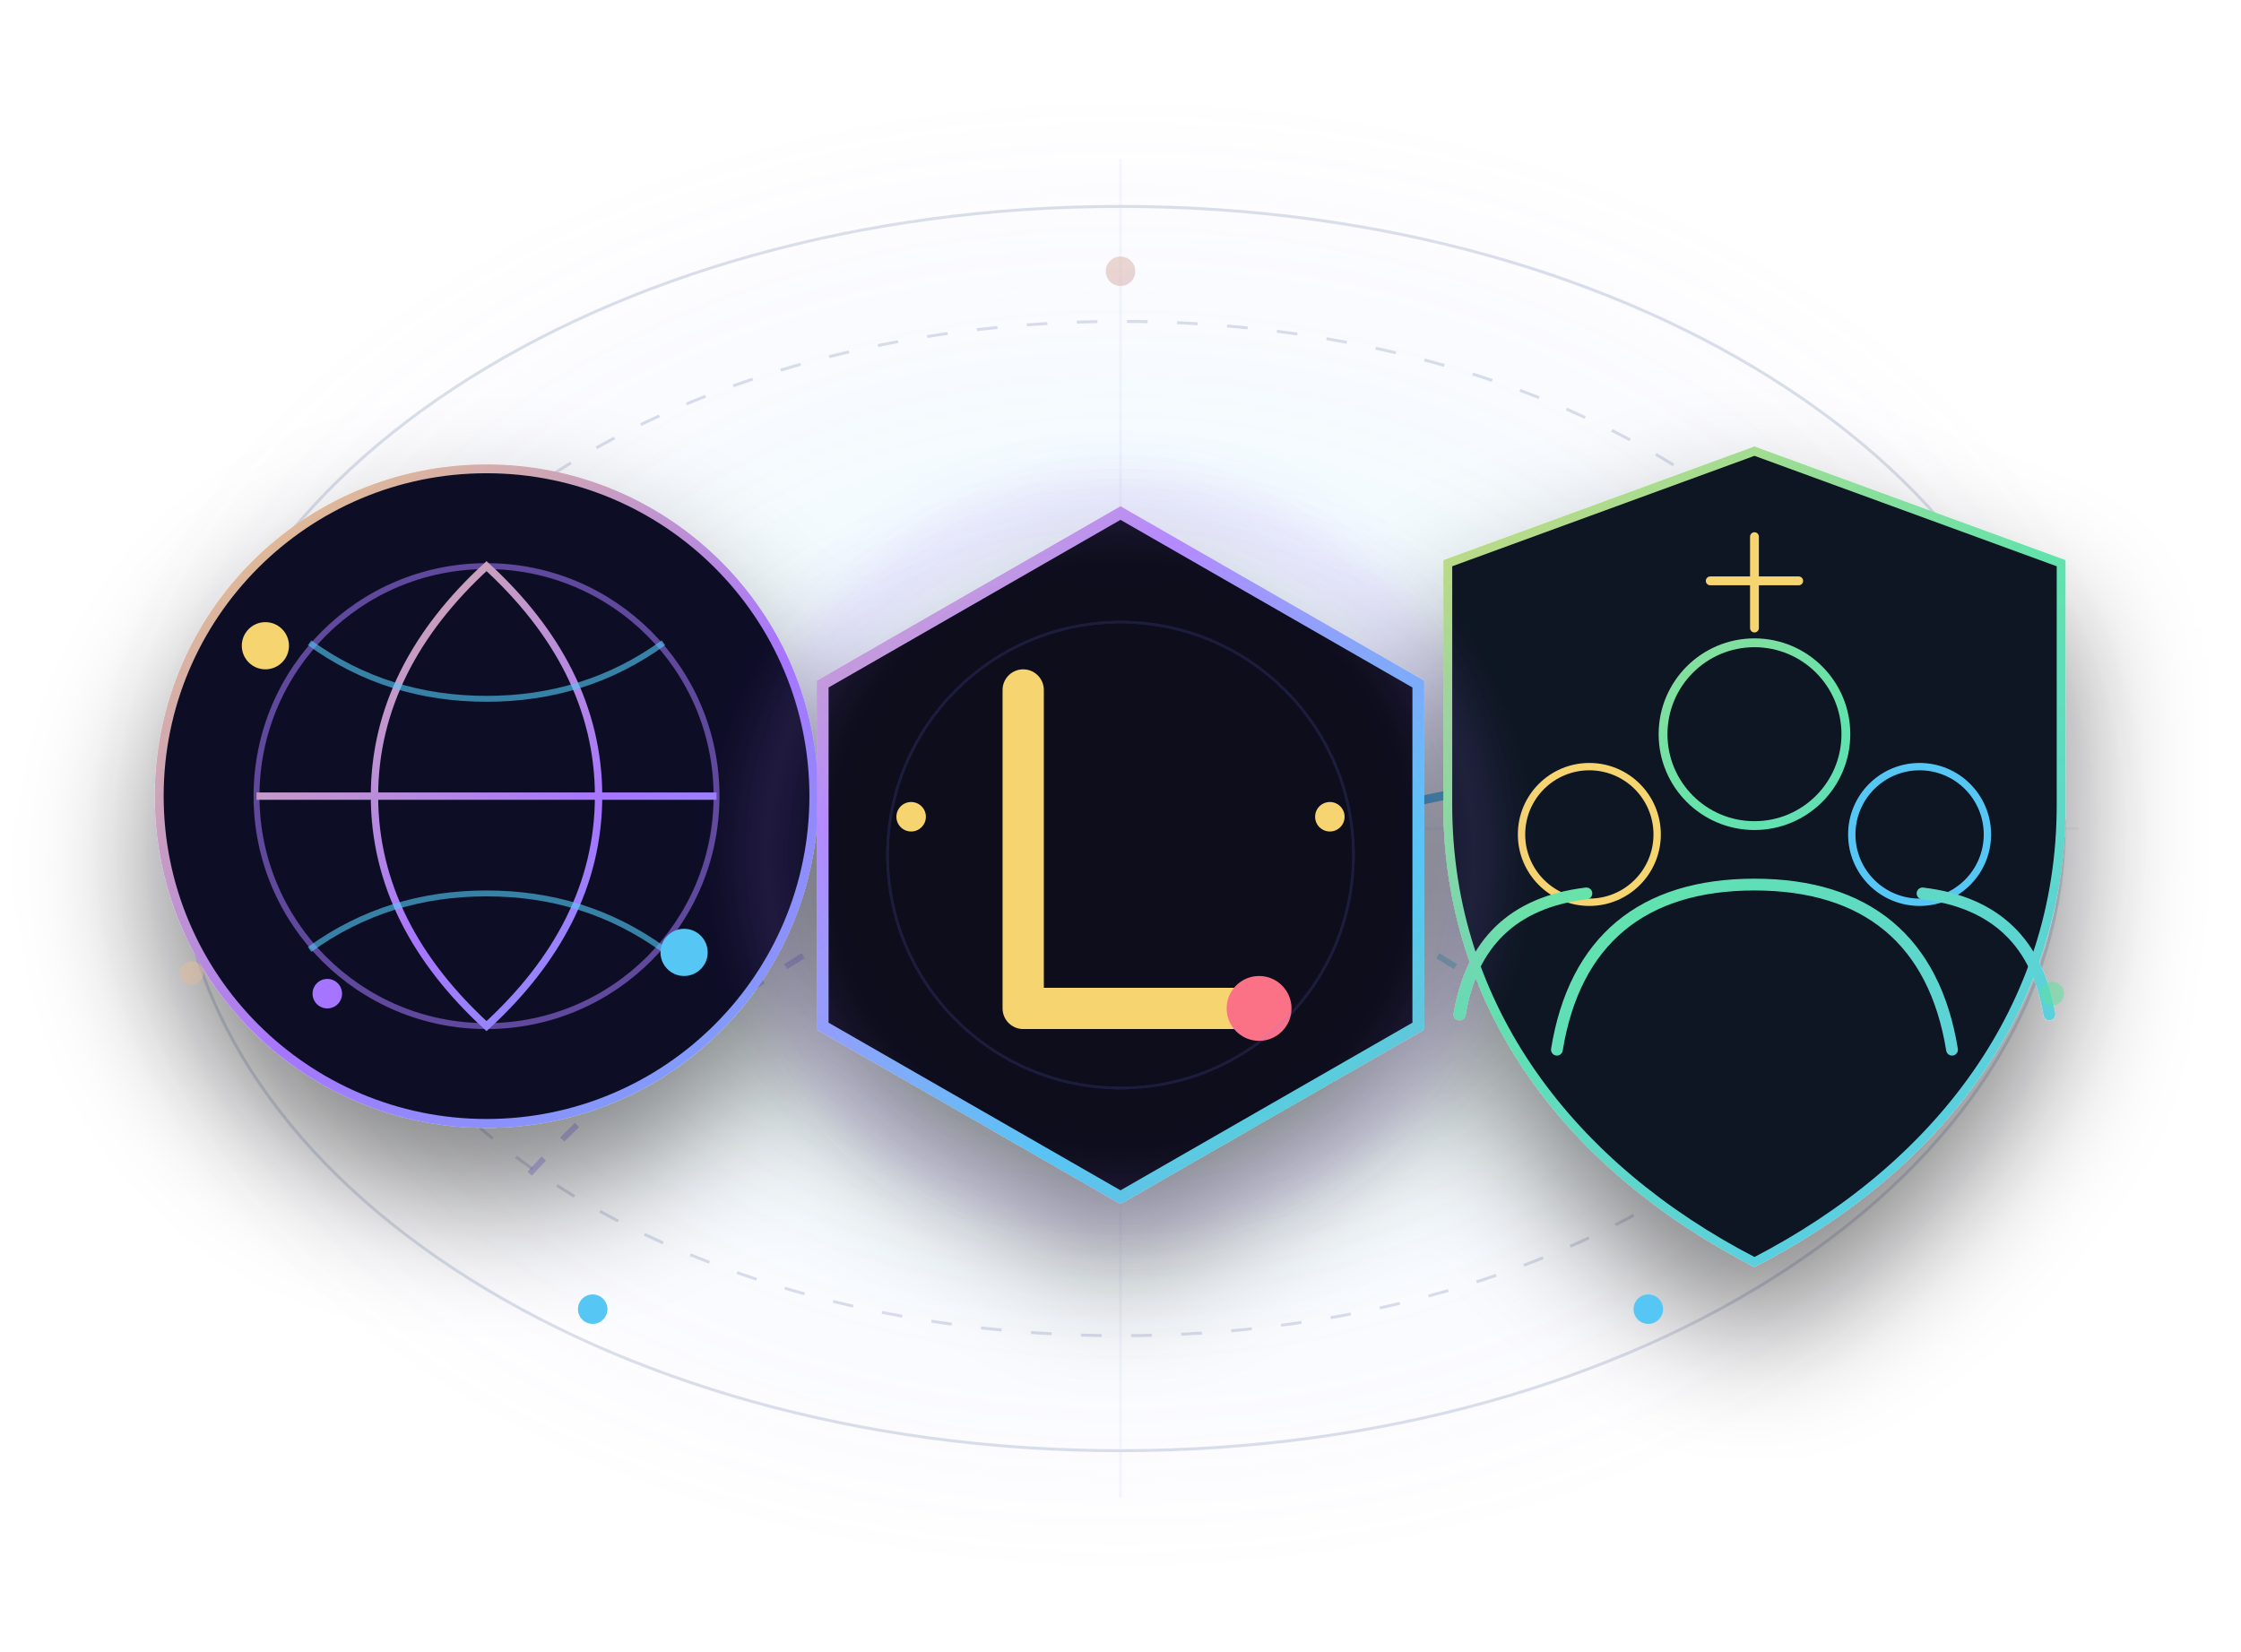
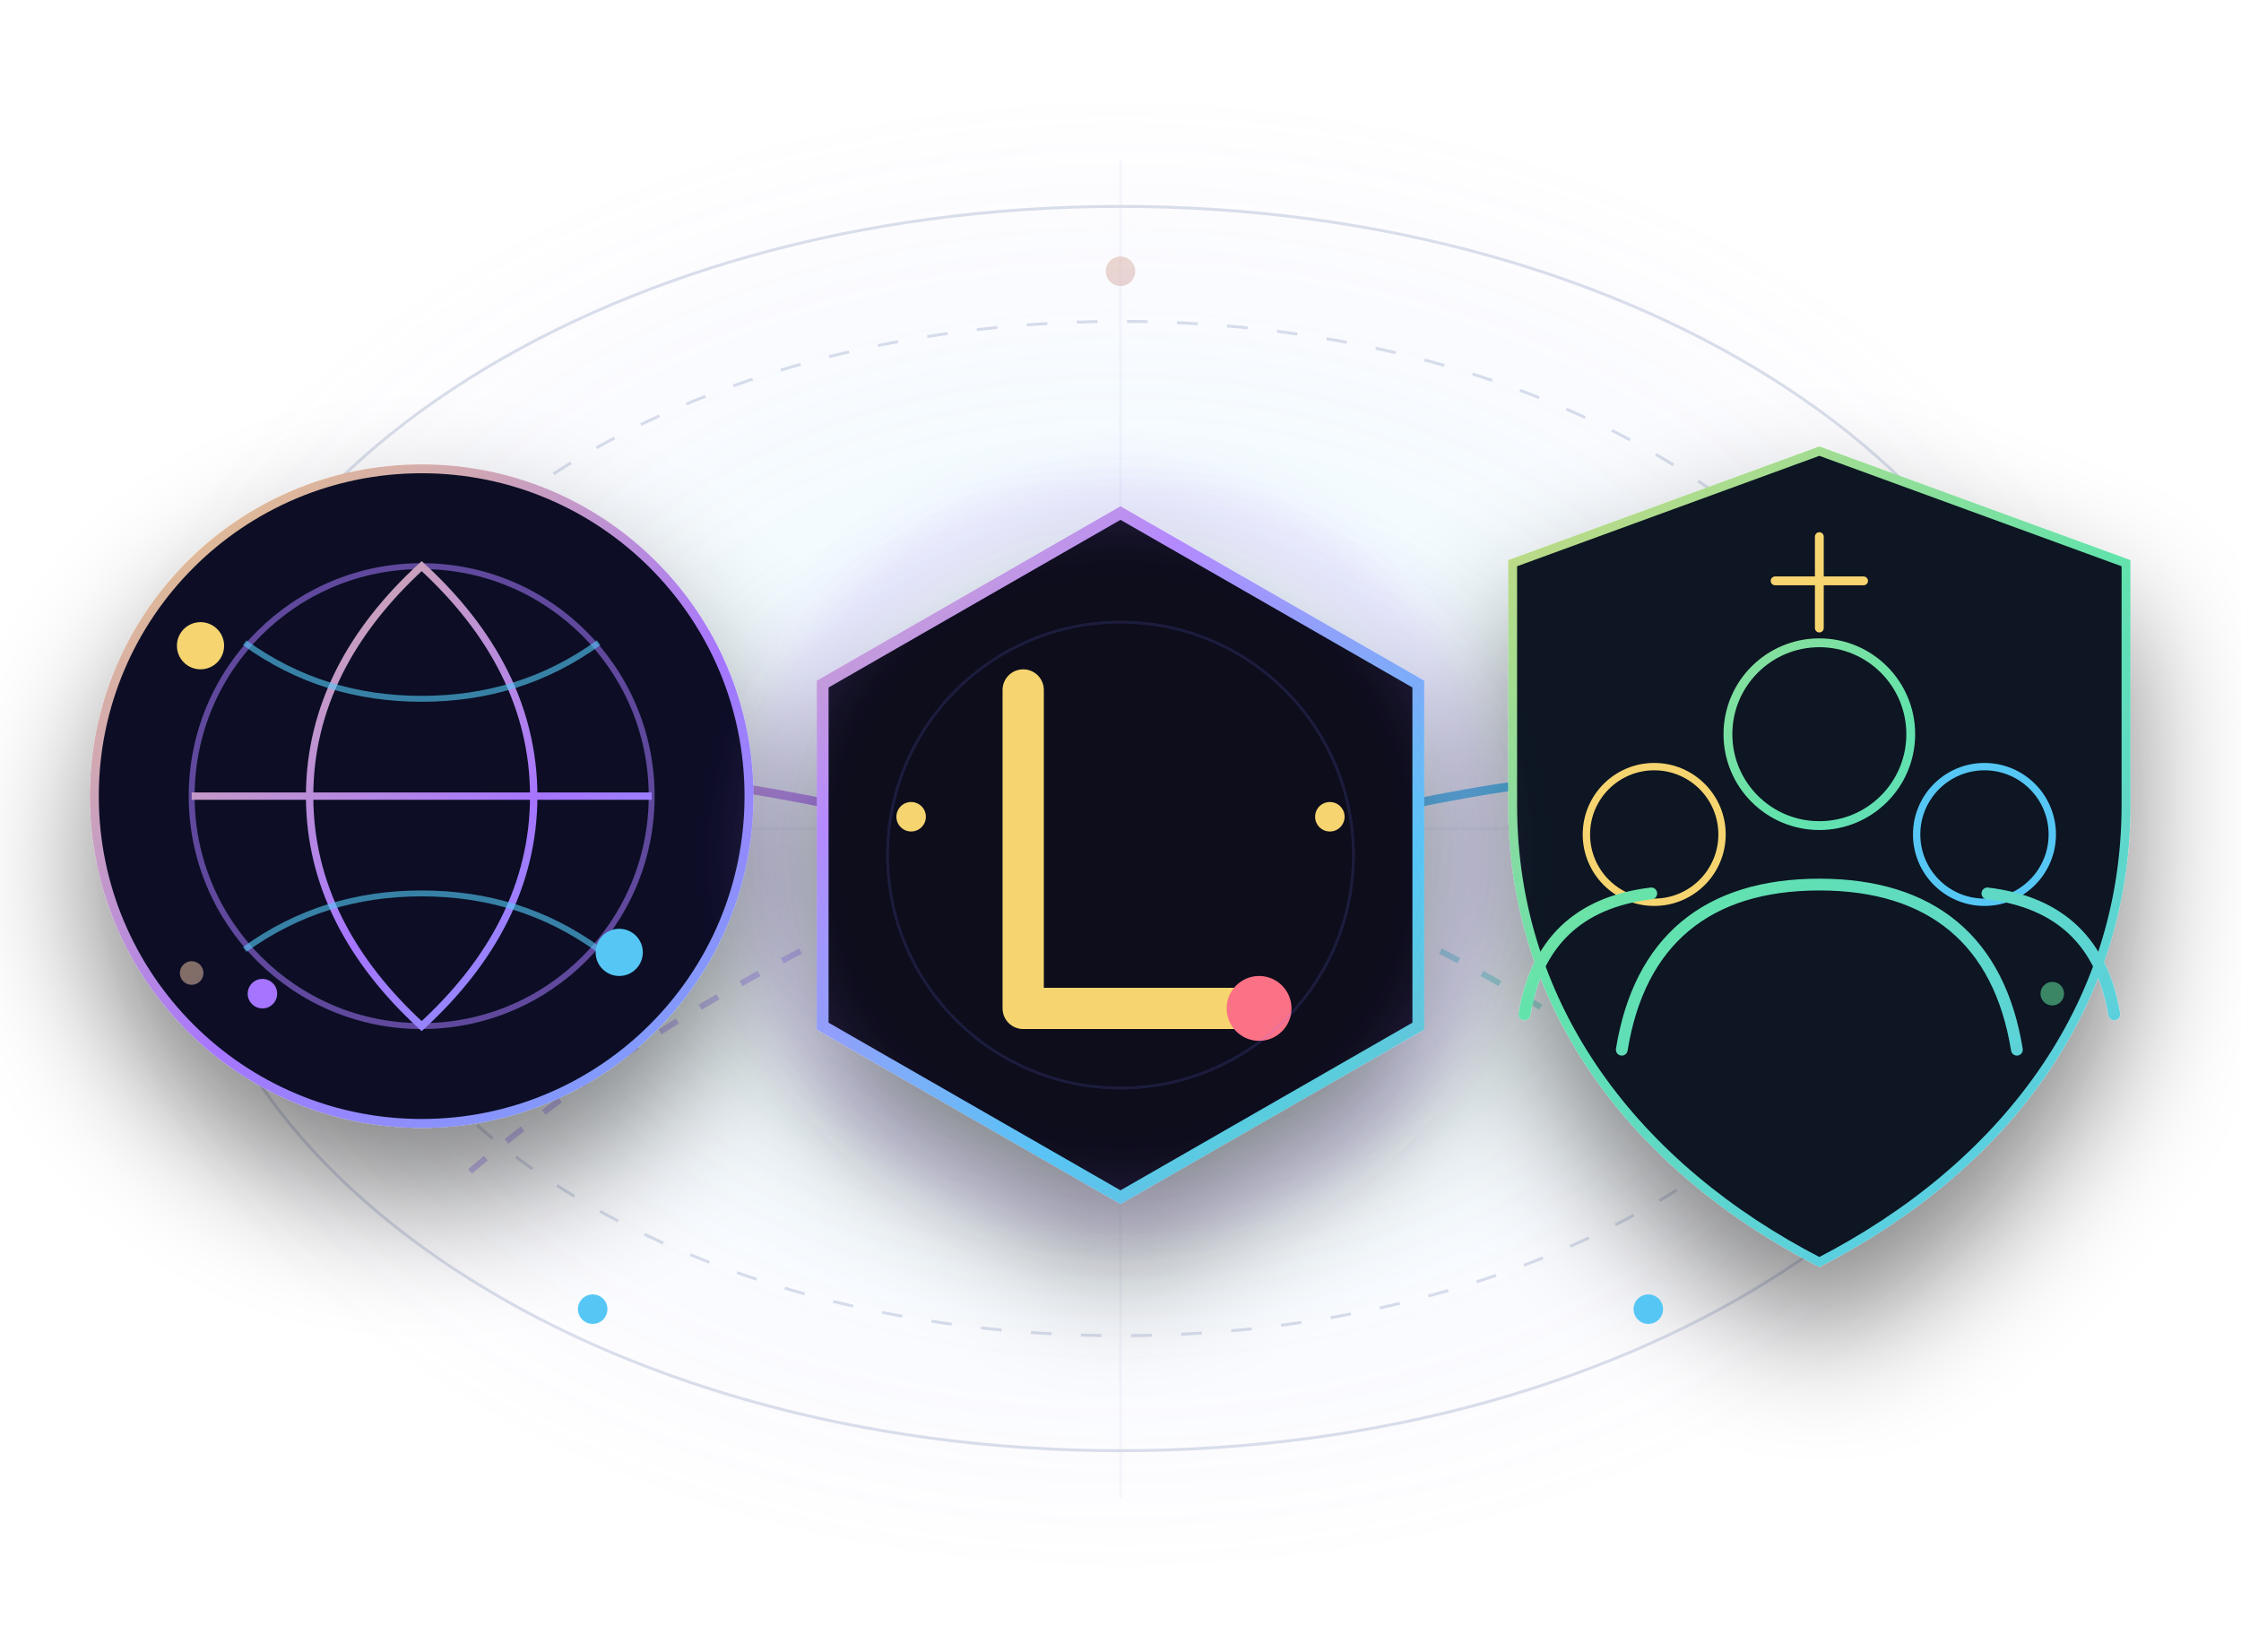
<svg xmlns="http://www.w3.org/2000/svg" viewBox="0 0 760 560" fill="none">
  <defs>
    <linearGradient id="eg-core" x1="250" y1="118" x2="510" y2="438" gradientUnits="userSpaceOnUse">
      <stop stop-color="#F6D46F" />
      <stop offset=".35" stop-color="#B58AFF" />
      <stop offset=".68" stop-color="#56C7F5" />
      <stop offset="1" stop-color="#5EE19D" />
    </linearGradient>
    <linearGradient id="eg-universal" x1="76" y1="126" x2="316" y2="430" gradientUnits="userSpaceOnUse">
      <stop stop-color="#F6D46F" />
      <stop offset=".5" stop-color="#A675FF" />
      <stop offset="1" stop-color="#56C7F5" />
    </linearGradient>
    <linearGradient id="eg-community" x1="444" y1="122" x2="684" y2="434" gradientUnits="userSpaceOnUse">
      <stop stop-color="#F6D46F" />
      <stop offset=".52" stop-color="#63E3AB" />
      <stop offset="1" stop-color="#56C7F5" />
    </linearGradient>
    <radialGradient id="eg-aura" cx="0" cy="0" r="1" gradientTransform="translate(380 283) rotate(90) scale(252 356)" gradientUnits="userSpaceOnUse">
      <stop stop-color="#8B5CF6" stop-opacity=".22" />
      <stop offset=".5" stop-color="#56C7F5" stop-opacity=".07" />
      <stop offset="1" stop-color="#8B5CF6" stop-opacity="0" />
    </radialGradient>
    <filter id="eg-shadow" x="-30%" y="-30%" width="160%" height="175%">
      <feDropShadow dx="0" dy="24" stdDeviation="22" flood-color="#000" flood-opacity=".48" />
    </filter>
    <filter id="eg-glow" x="-100%" y="-100%" width="300%" height="300%">
      <feGaussianBlur stdDeviation="8" />
    </filter>
  </defs>
  <ellipse cx="380" cy="283" rx="348" ry="248" fill="url(#eg-aura)" />
  <g opacity=".32" stroke="#8C9BC1">
    <ellipse cx="380" cy="281" rx="320" ry="211" />
    <ellipse cx="380" cy="281" rx="269" ry="172" stroke-dasharray="7 10" />
    <path d="M55 281h650M380 54v454" stroke-opacity=".24" />
  </g>
-   <path d="M306 278c-57-14-91-20-136-8M454 278c57-14 91-20 136-8" stroke="url(#eg-core)" stroke-width="3" stroke-linecap="round" />
-   <path d="M300 308c-55 31-91 57-123 93M460 308c55 31 91 57 123 93" stroke="url(#eg-core)" stroke-width="2" stroke-opacity=".48" stroke-dasharray="7 9" />
+   <path d="M306 278c-63-14-101-20-158-8M454 278c63-14 101-20 158-8" stroke="url(#eg-core)" stroke-width="3" stroke-linecap="round" />
+   <path d="M300 308c-63 31-103 57-145 93M460 308c63 31 103 57 145 93" stroke="url(#eg-core)" stroke-width="2" stroke-opacity=".48" stroke-dasharray="7 9" />
  <g filter="url(#eg-shadow)">
-     <g>
+     <g transform="translate(-22)">
      <circle cx="165" cy="270" r="111" fill="#0A1125" stroke="url(#eg-universal)" stroke-width="3" />
      <circle cx="165" cy="270" r="78" stroke="#A675FF" stroke-opacity=".55" stroke-width="2" />
      <path d="M87 270h156M165 192c24 22 38 48 38 78s-14 56-38 78c-24-22-38-48-38-78s14-56 38-78Z" stroke="url(#eg-universal)" stroke-width="2.5" />
      <path d="M105 218c18 13 38 19 60 19s42-6 60-19M105 322c18-13 38-19 60-19s42 6 60 19" stroke="#56C7F5" stroke-opacity=".62" stroke-width="2" />
      <circle cx="90" cy="219" r="8" fill="#F6D46F" />
      <circle cx="232" cy="323" r="8" fill="#56C7F5" />
      <circle cx="111" cy="337" r="5" fill="#A675FF" />
    </g>
-     <g>
+     <g transform="translate(22)">
      <path d="m595 153 104 38v82c0 69-42 123-104 155-62-32-104-86-104-155v-82l104-38Z" fill="#091422" stroke="url(#eg-community)" stroke-width="3" />
      <circle cx="595" cy="249" r="31" stroke="url(#eg-community)" stroke-width="3" />
      <circle cx="539" cy="283" r="23" stroke="#F6D46F" stroke-width="2.5" />
      <circle cx="651" cy="283" r="23" stroke="#56C7F5" stroke-width="2.5" />
      <path d="M528 356c6-37 29-56 67-56s61 19 67 56M495 344c4-24 18-38 43-41M695 344c-4-24-18-38-43-41" stroke="url(#eg-community)" stroke-width="4" stroke-linecap="round" />
      <path d="M595 182v31M580 197h30" stroke="#F6D46F" stroke-width="3" stroke-linecap="round" />
    </g>
    <g>
      <path d="m380 174 101 58v116l-101 58-101-58V232l101-58Z" fill="#080D1B" stroke="url(#eg-core)" stroke-width="4" />
      <path d="M347 234v108h79" stroke="#F6D46F" stroke-width="14" stroke-linecap="round" stroke-linejoin="round" />
      <circle cx="427" cy="342" r="11" fill="#FB7185" />
      <circle cx="380" cy="290" r="79" stroke="#A675FF" stroke-opacity=".15" />
    </g>
  </g>
  <g fill="#F6D46F">
    <circle cx="309" cy="277" r="5" />
    <circle cx="451" cy="277" r="5" />
  </g>
  <g fill="#56C7F5">
    <circle cx="201" cy="444" r="5" />
    <circle cx="559" cy="444" r="5" />
  </g>
  <g opacity=".55" fill="url(#eg-core)">
    <circle cx="380" cy="92" r="5" />
    <circle cx="65" cy="330" r="4" />
    <circle cx="696" cy="337" r="4" />
  </g>
  <circle cx="380" cy="290" r="120" stroke="#A675FF" stroke-opacity=".14" stroke-width="18" filter="url(#eg-glow)" />
</svg>
